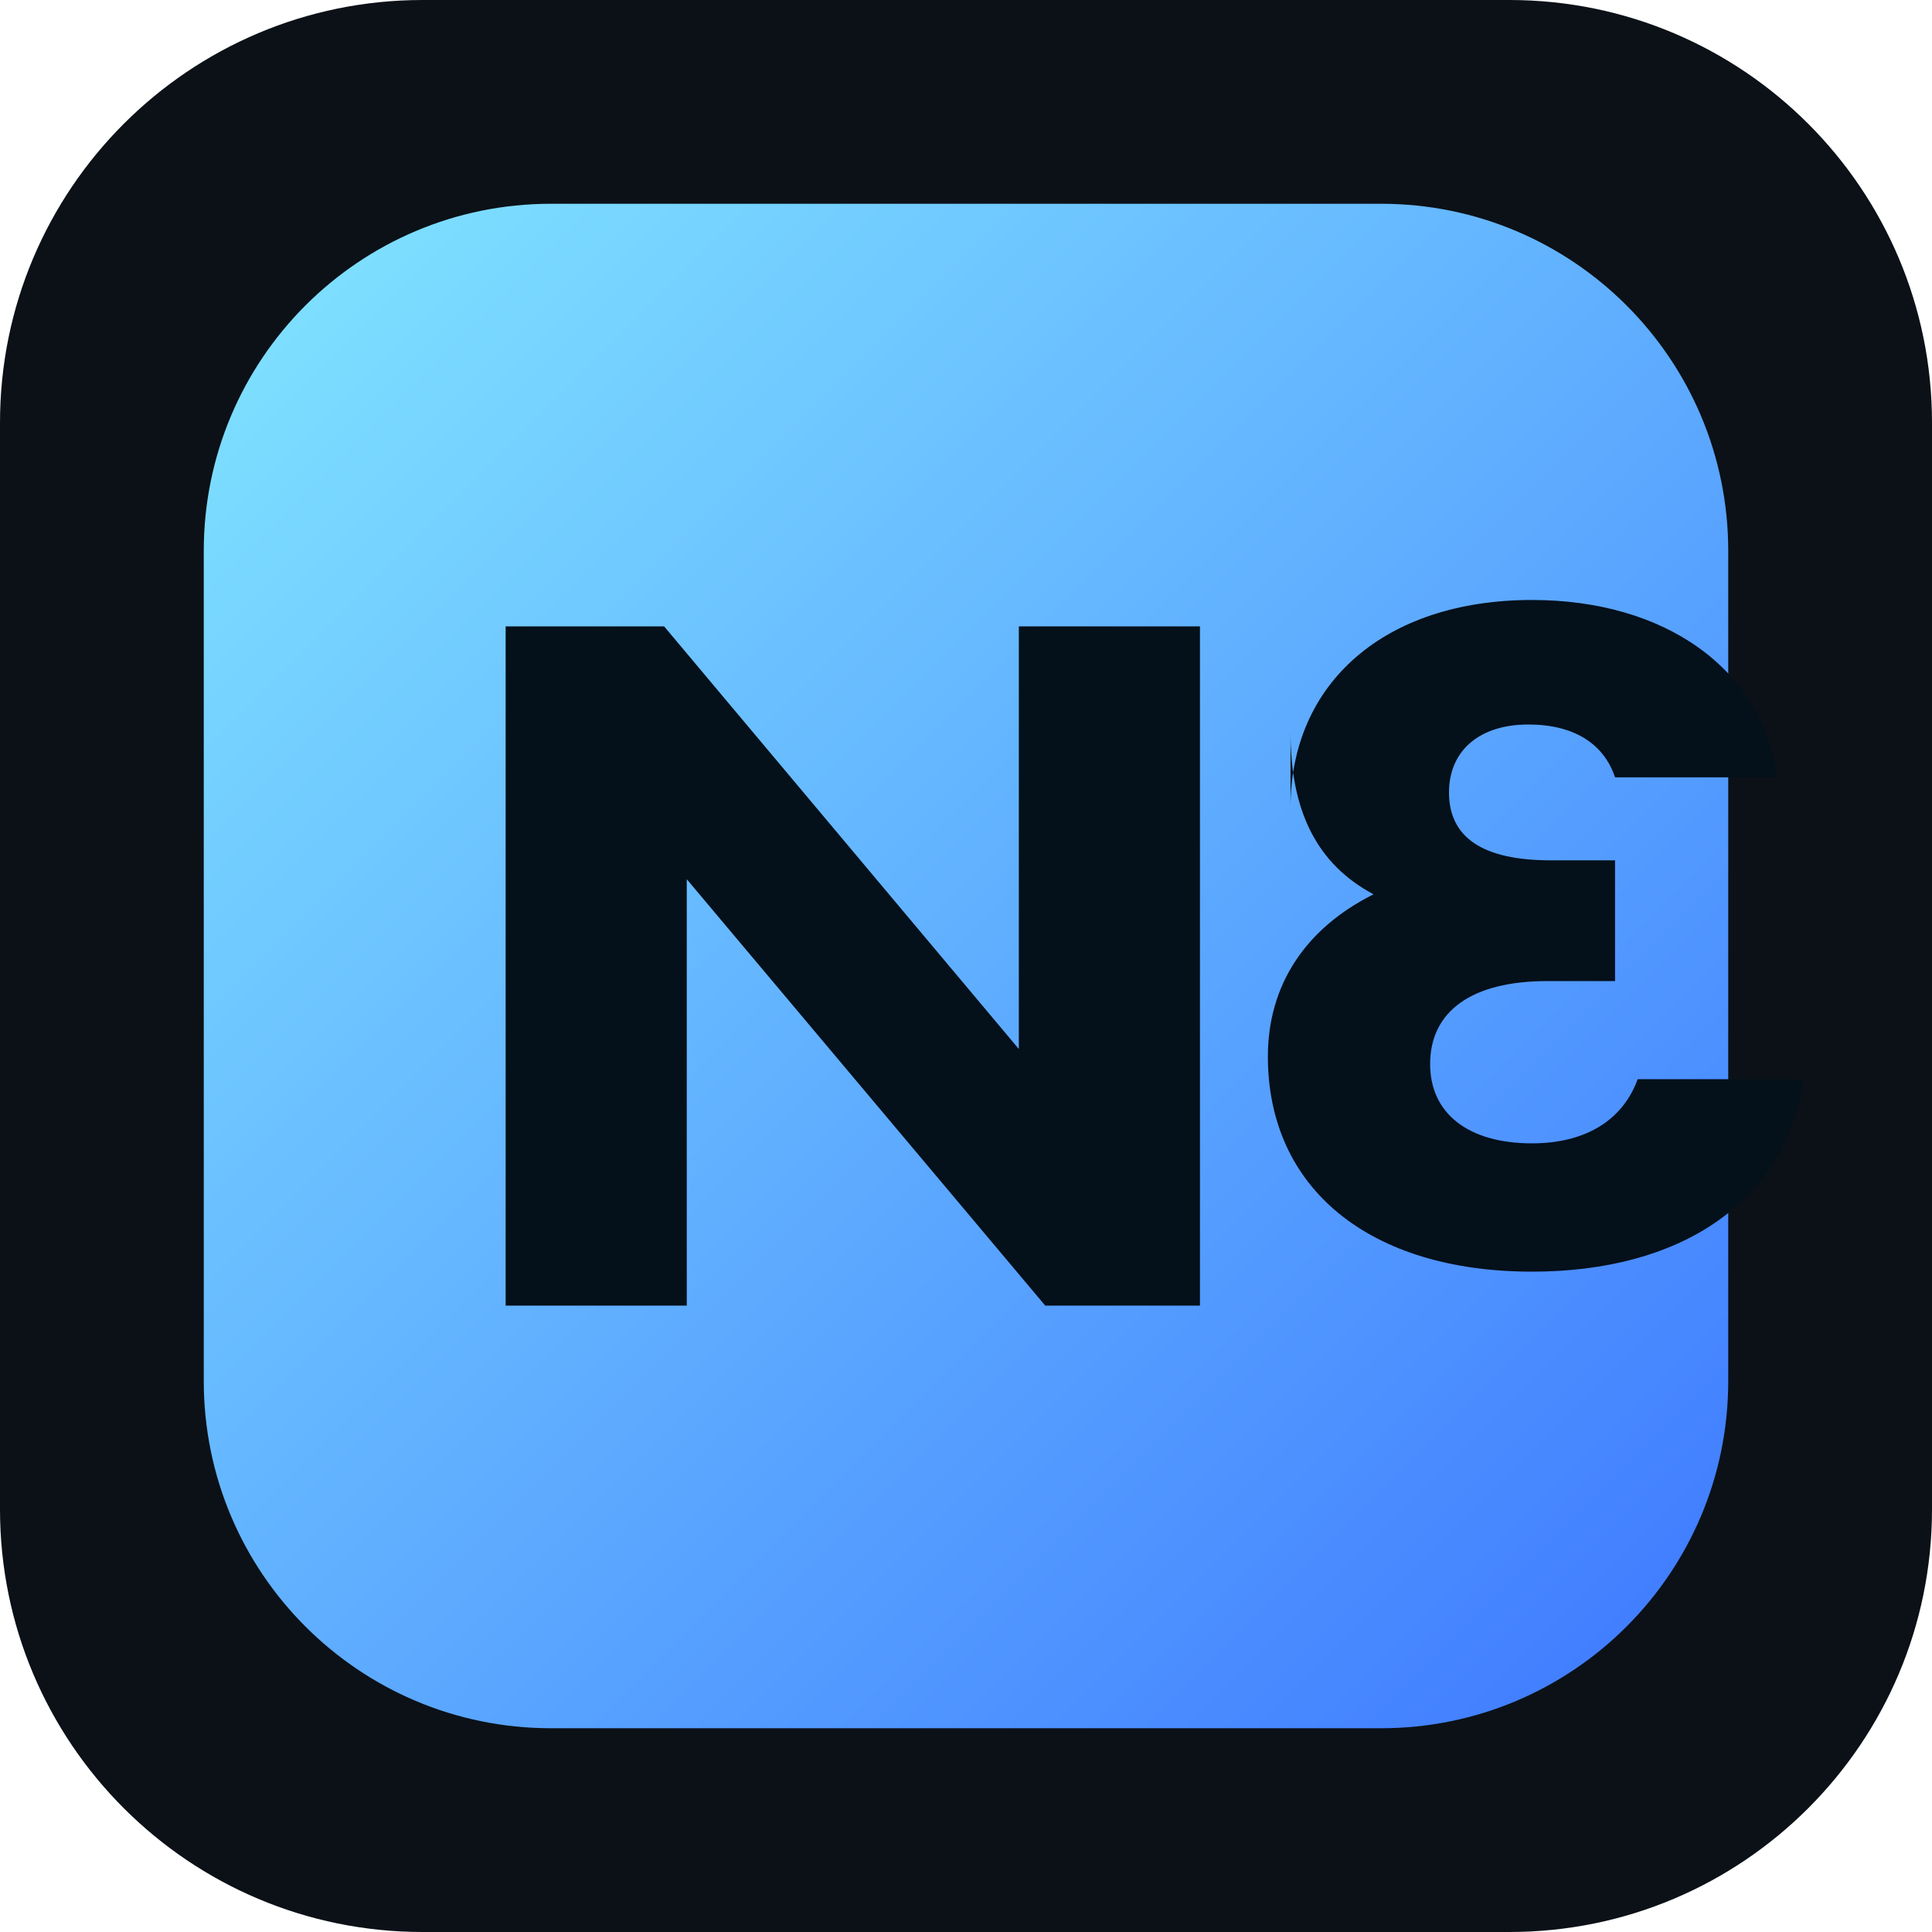
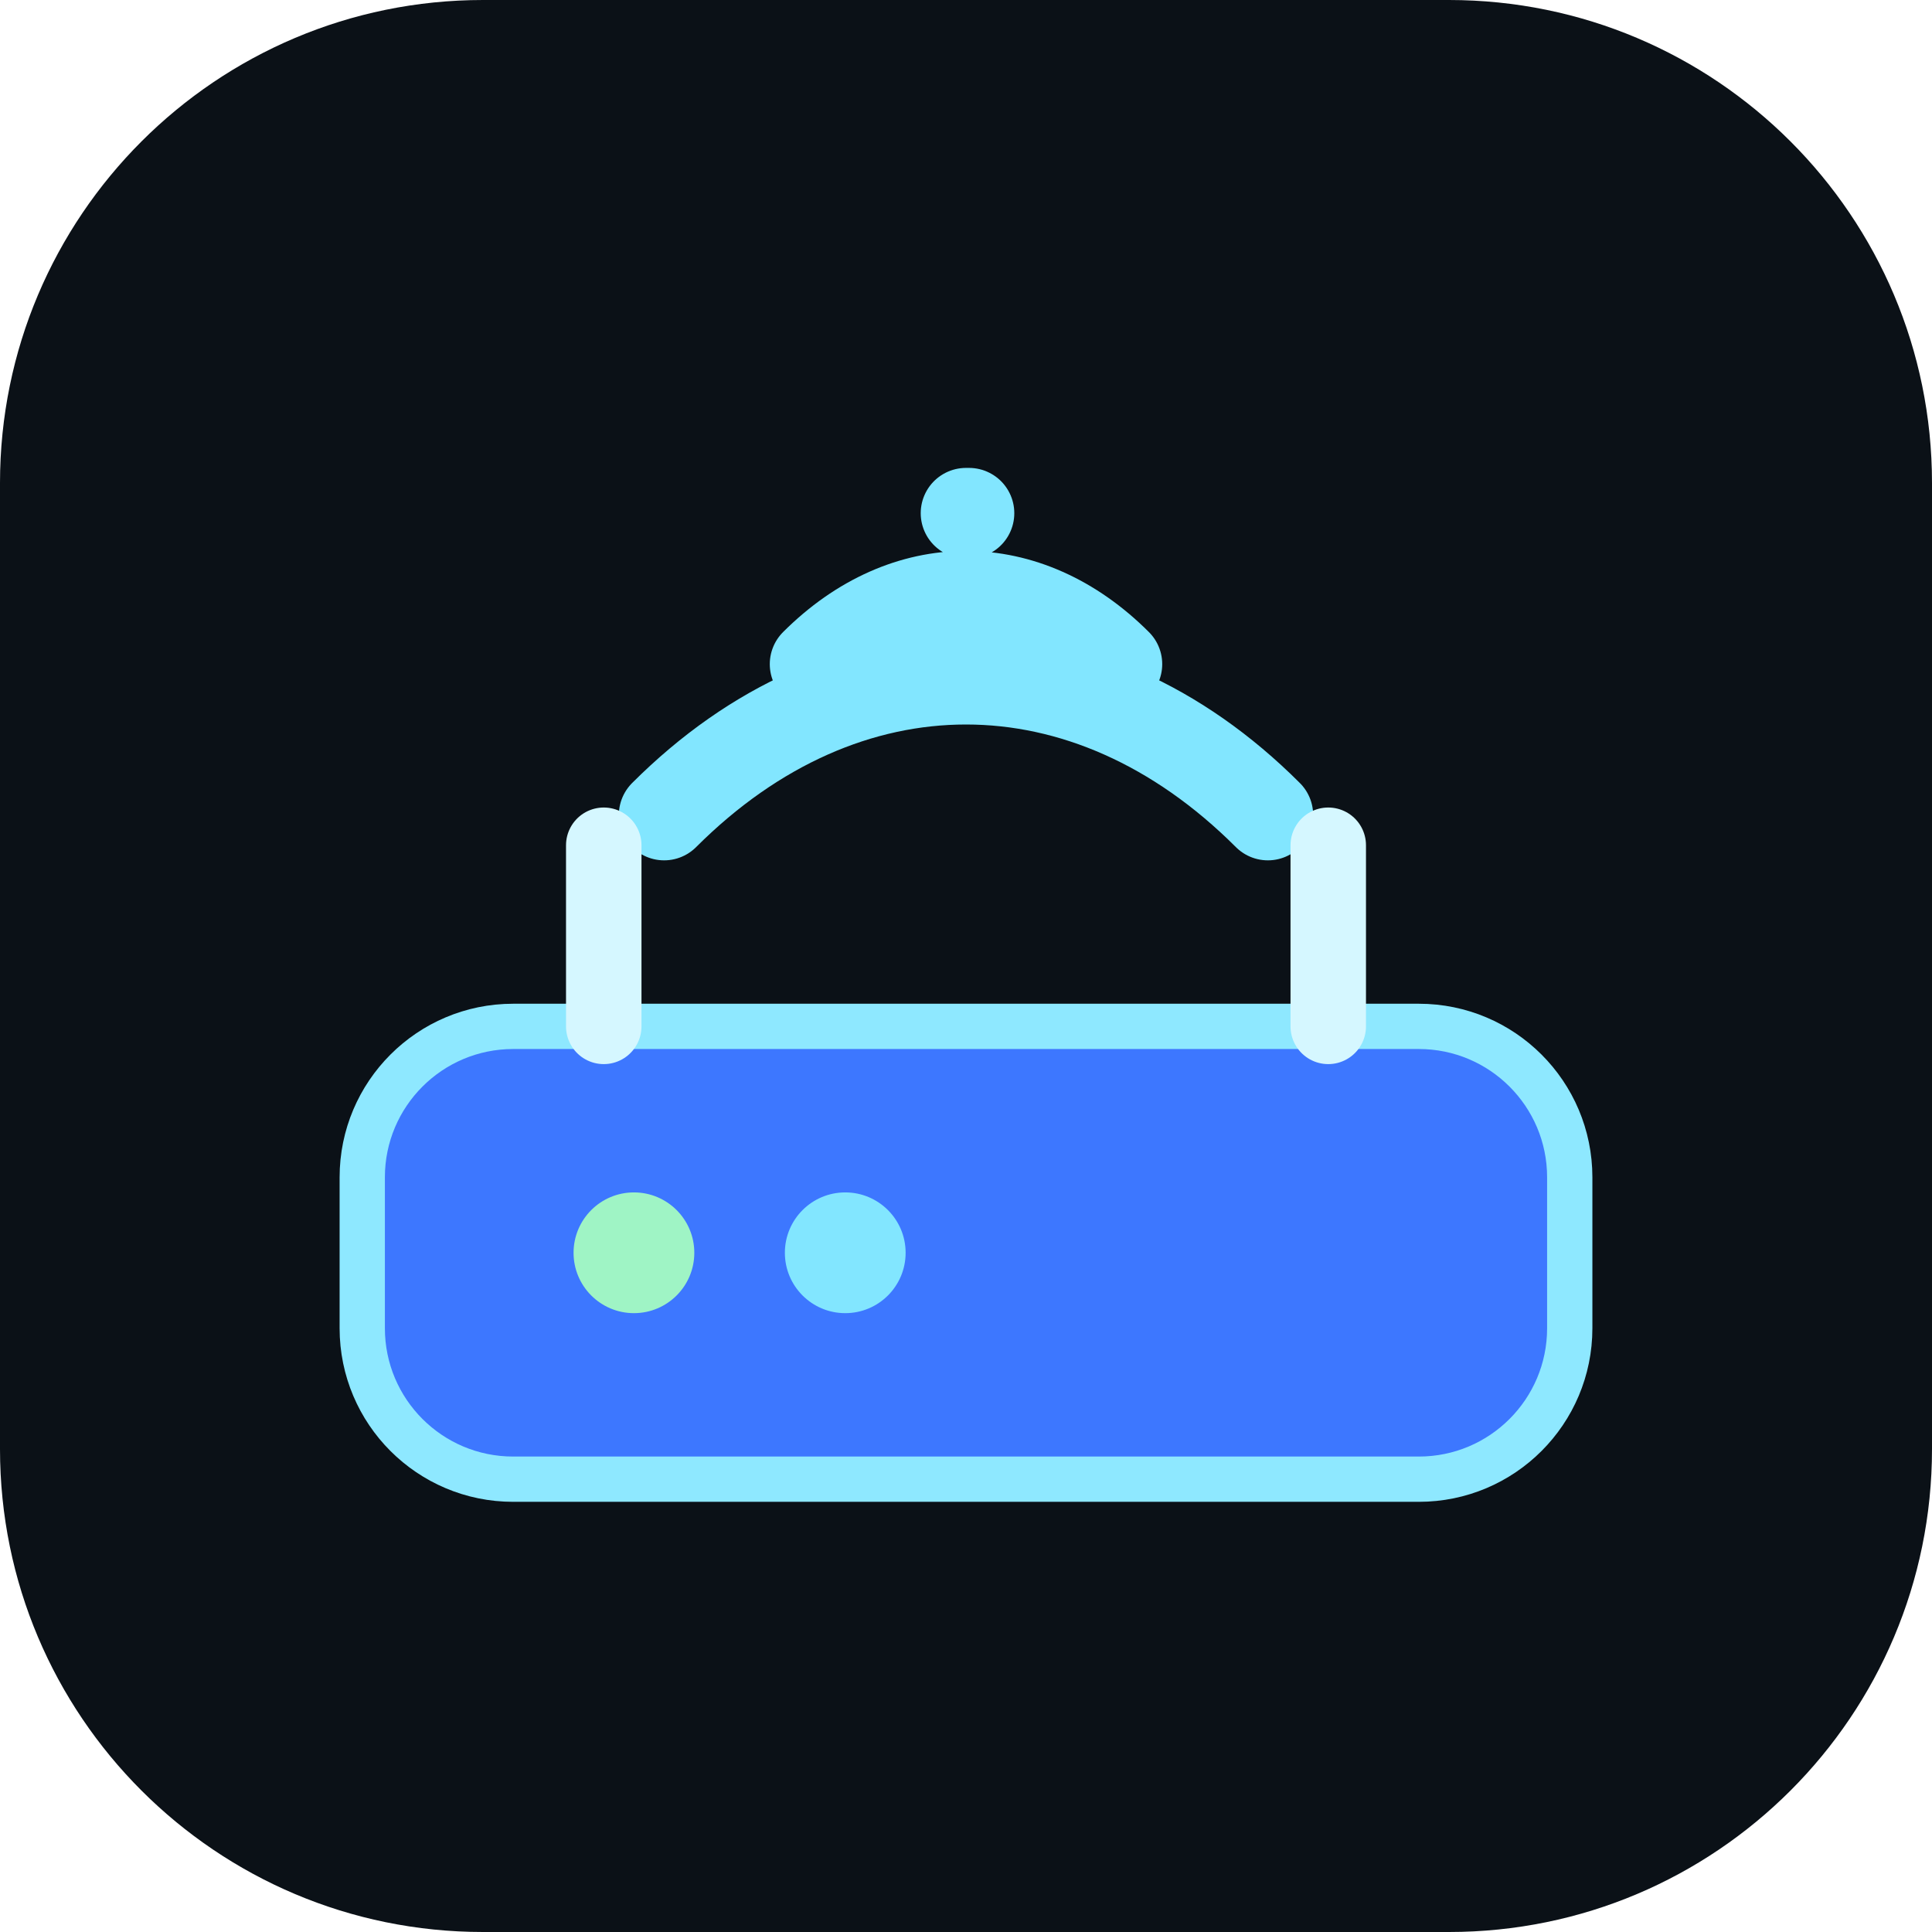
- <svg xmlns="http://www.w3.org/2000/svg" viewBox="0 0 512 512" role="img" aria-labelledby="title">
+ <svg xmlns="http://www.w3.org/2000/svg" viewBox="0 0 64 64" role="img" aria-label="NC03 Modem Control">
  <defs>
-     <linearGradient id="g" x1="0" y1="0" x2="1" y2="1">
-       <stop offset="0" stop-color="#82e6ff" />
-       <stop offset="1" stop-color="#3d77ff" />
+     <linearGradient id="g" x1="8" y1="6" x2="56" y2="58">
+       <stop stop-color="#3d77ff" />
+       <stop offset="1" stop-color="#0b1117" />
    </linearGradient>
  </defs>
-   <rect width="512" height="512" rx="112" fill="#0b1117" />
-   <rect x="54" y="54" width="404" height="404" rx="92" fill="url(#g)" />
-   <path d="M134 346V166h42l94 112V166h48v180h-41l-95-113v113h-48Z" fill="#04101a" />
-   <path d="M342 214c0-33 25-55 64-55 35 0 61 18 65 47h-43c-3-9-11-14-23-14-13 0-21 7-21 18 0 12 9 18 27 18h17v32h-18c-20 0-31 8-31 22 0 13 10 21 27 21 14 0 24-6 28-17h44c-5 33-33 51-72 51-43 0-70-22-70-57 0-19 10-34 28-43-15-8-22-22-22-43Z" fill="#04101a" />
+   <rect width="64" height="64" rx="16" fill="#0b1117" />
+   <rect x="12" y="34" width="40" height="15" rx="5" fill="url(#g)" stroke="#8ee8ff" stroke-width="1.5" />
+   <circle cx="21" cy="41.5" r="2" fill="#9ff4c5" />
+   <circle cx="28" cy="41.5" r="2" fill="#82e6ff" />
+   <path d="M22 27c6-6 14-6 20 0M27 22c3-3 7-3 10 0M32 17h.1" fill="none" stroke="#82e6ff" stroke-width="3" stroke-linecap="round" />
+   <path d="M44 34v-6M20 34v-6" stroke="#d5f7ff" stroke-width="2.5" stroke-linecap="round" />
</svg>
